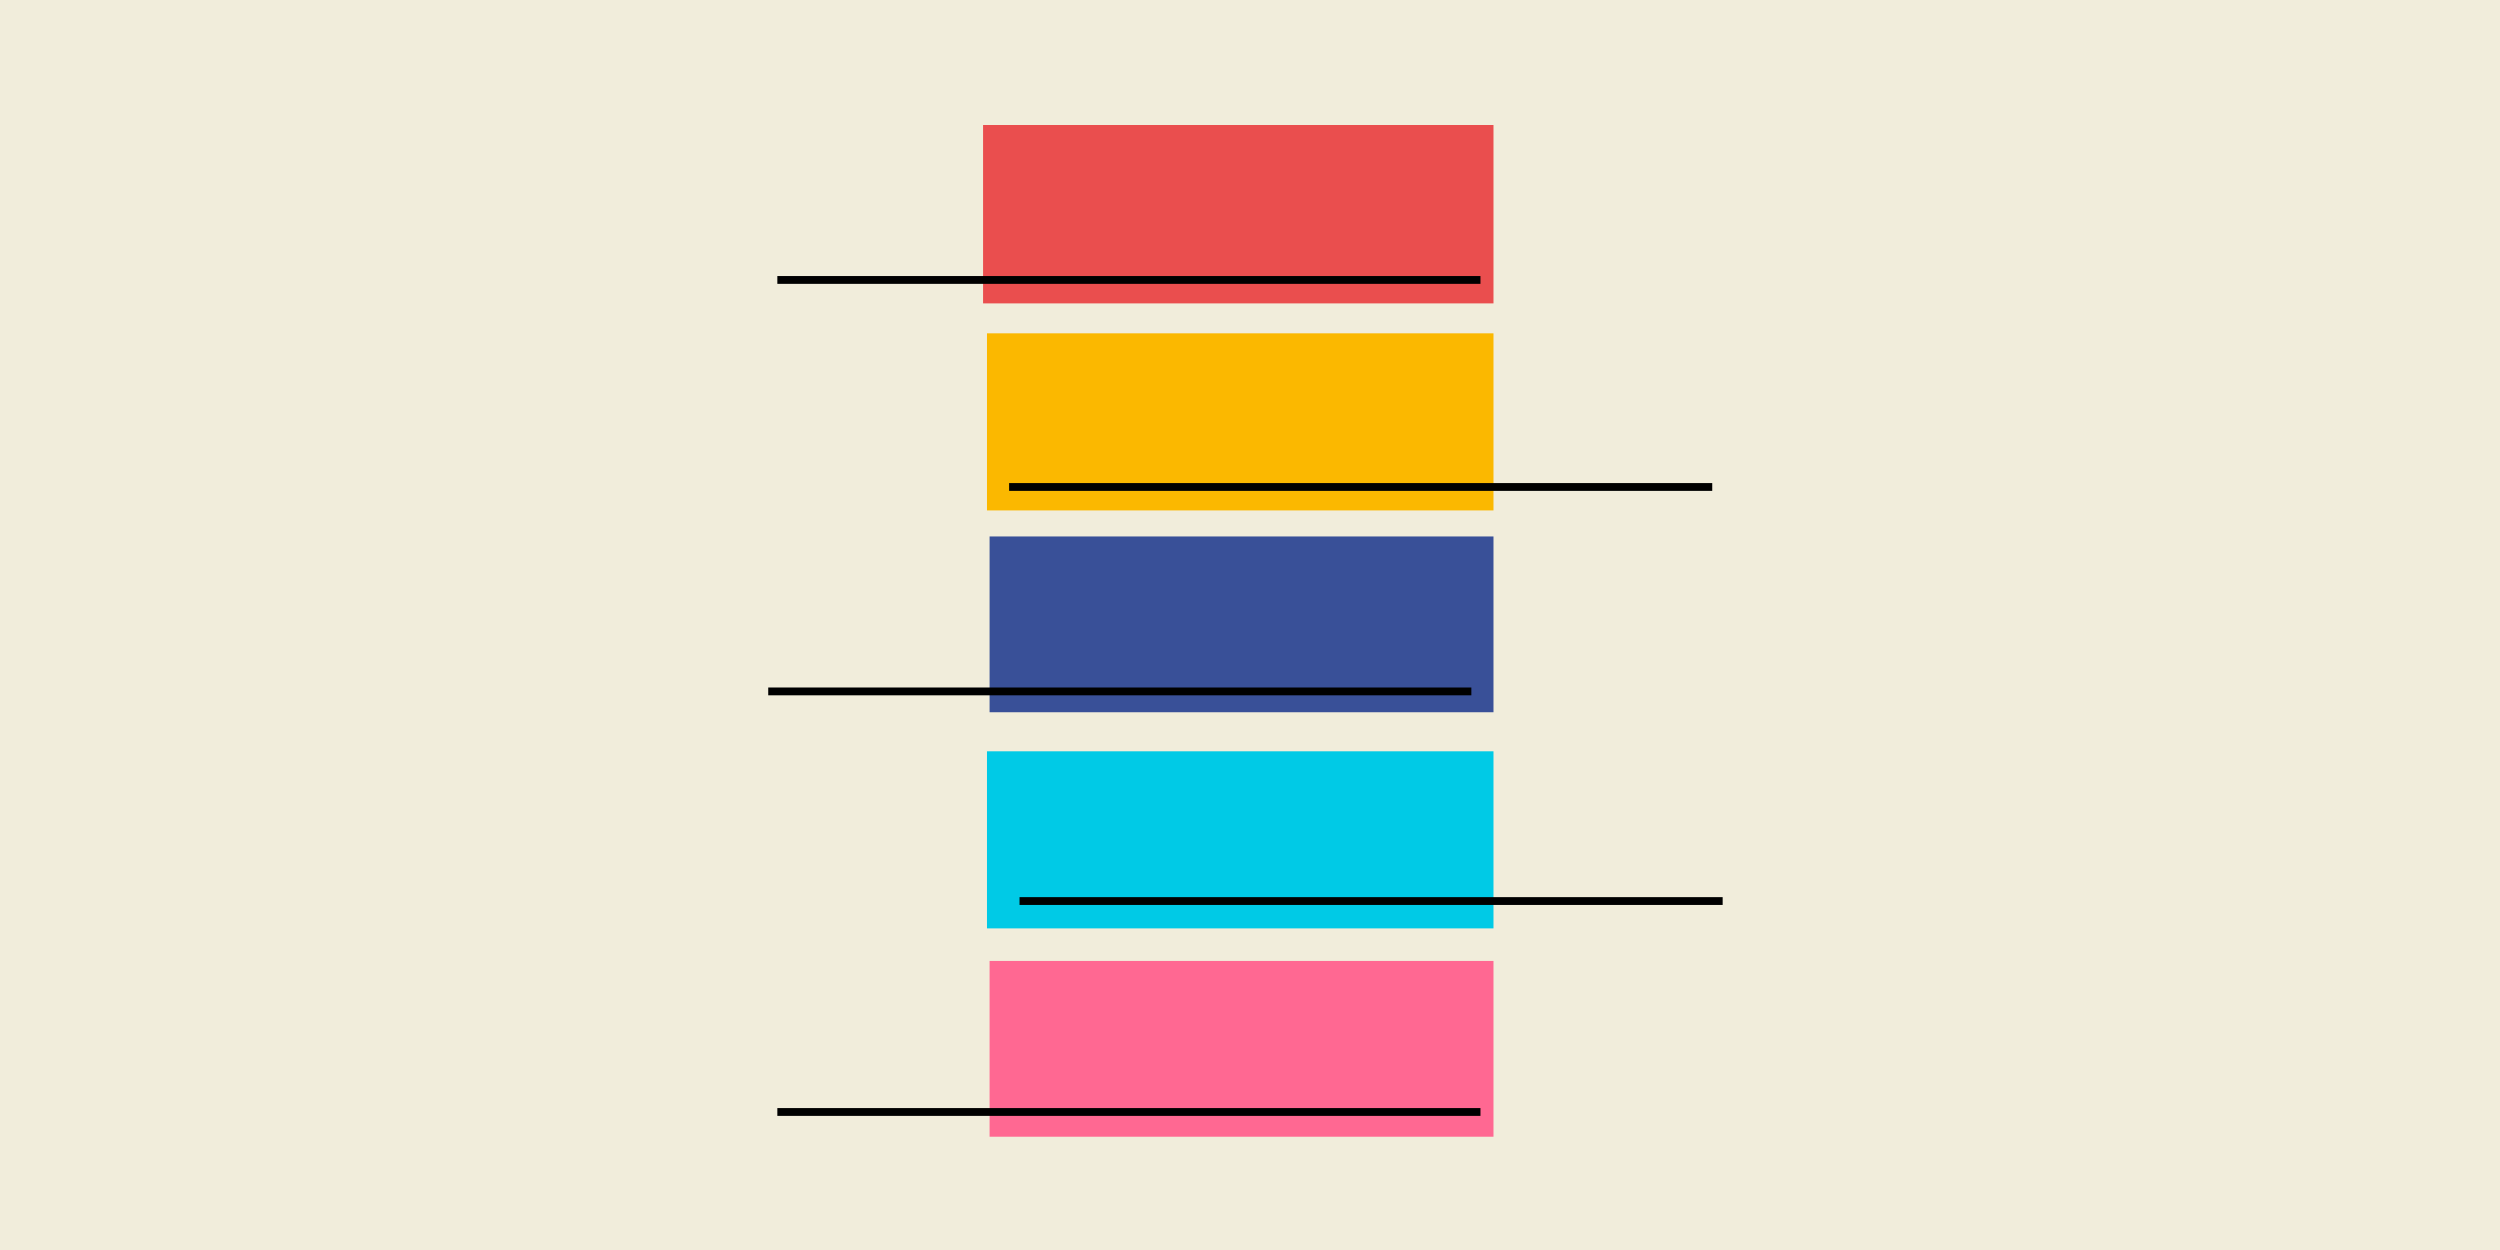
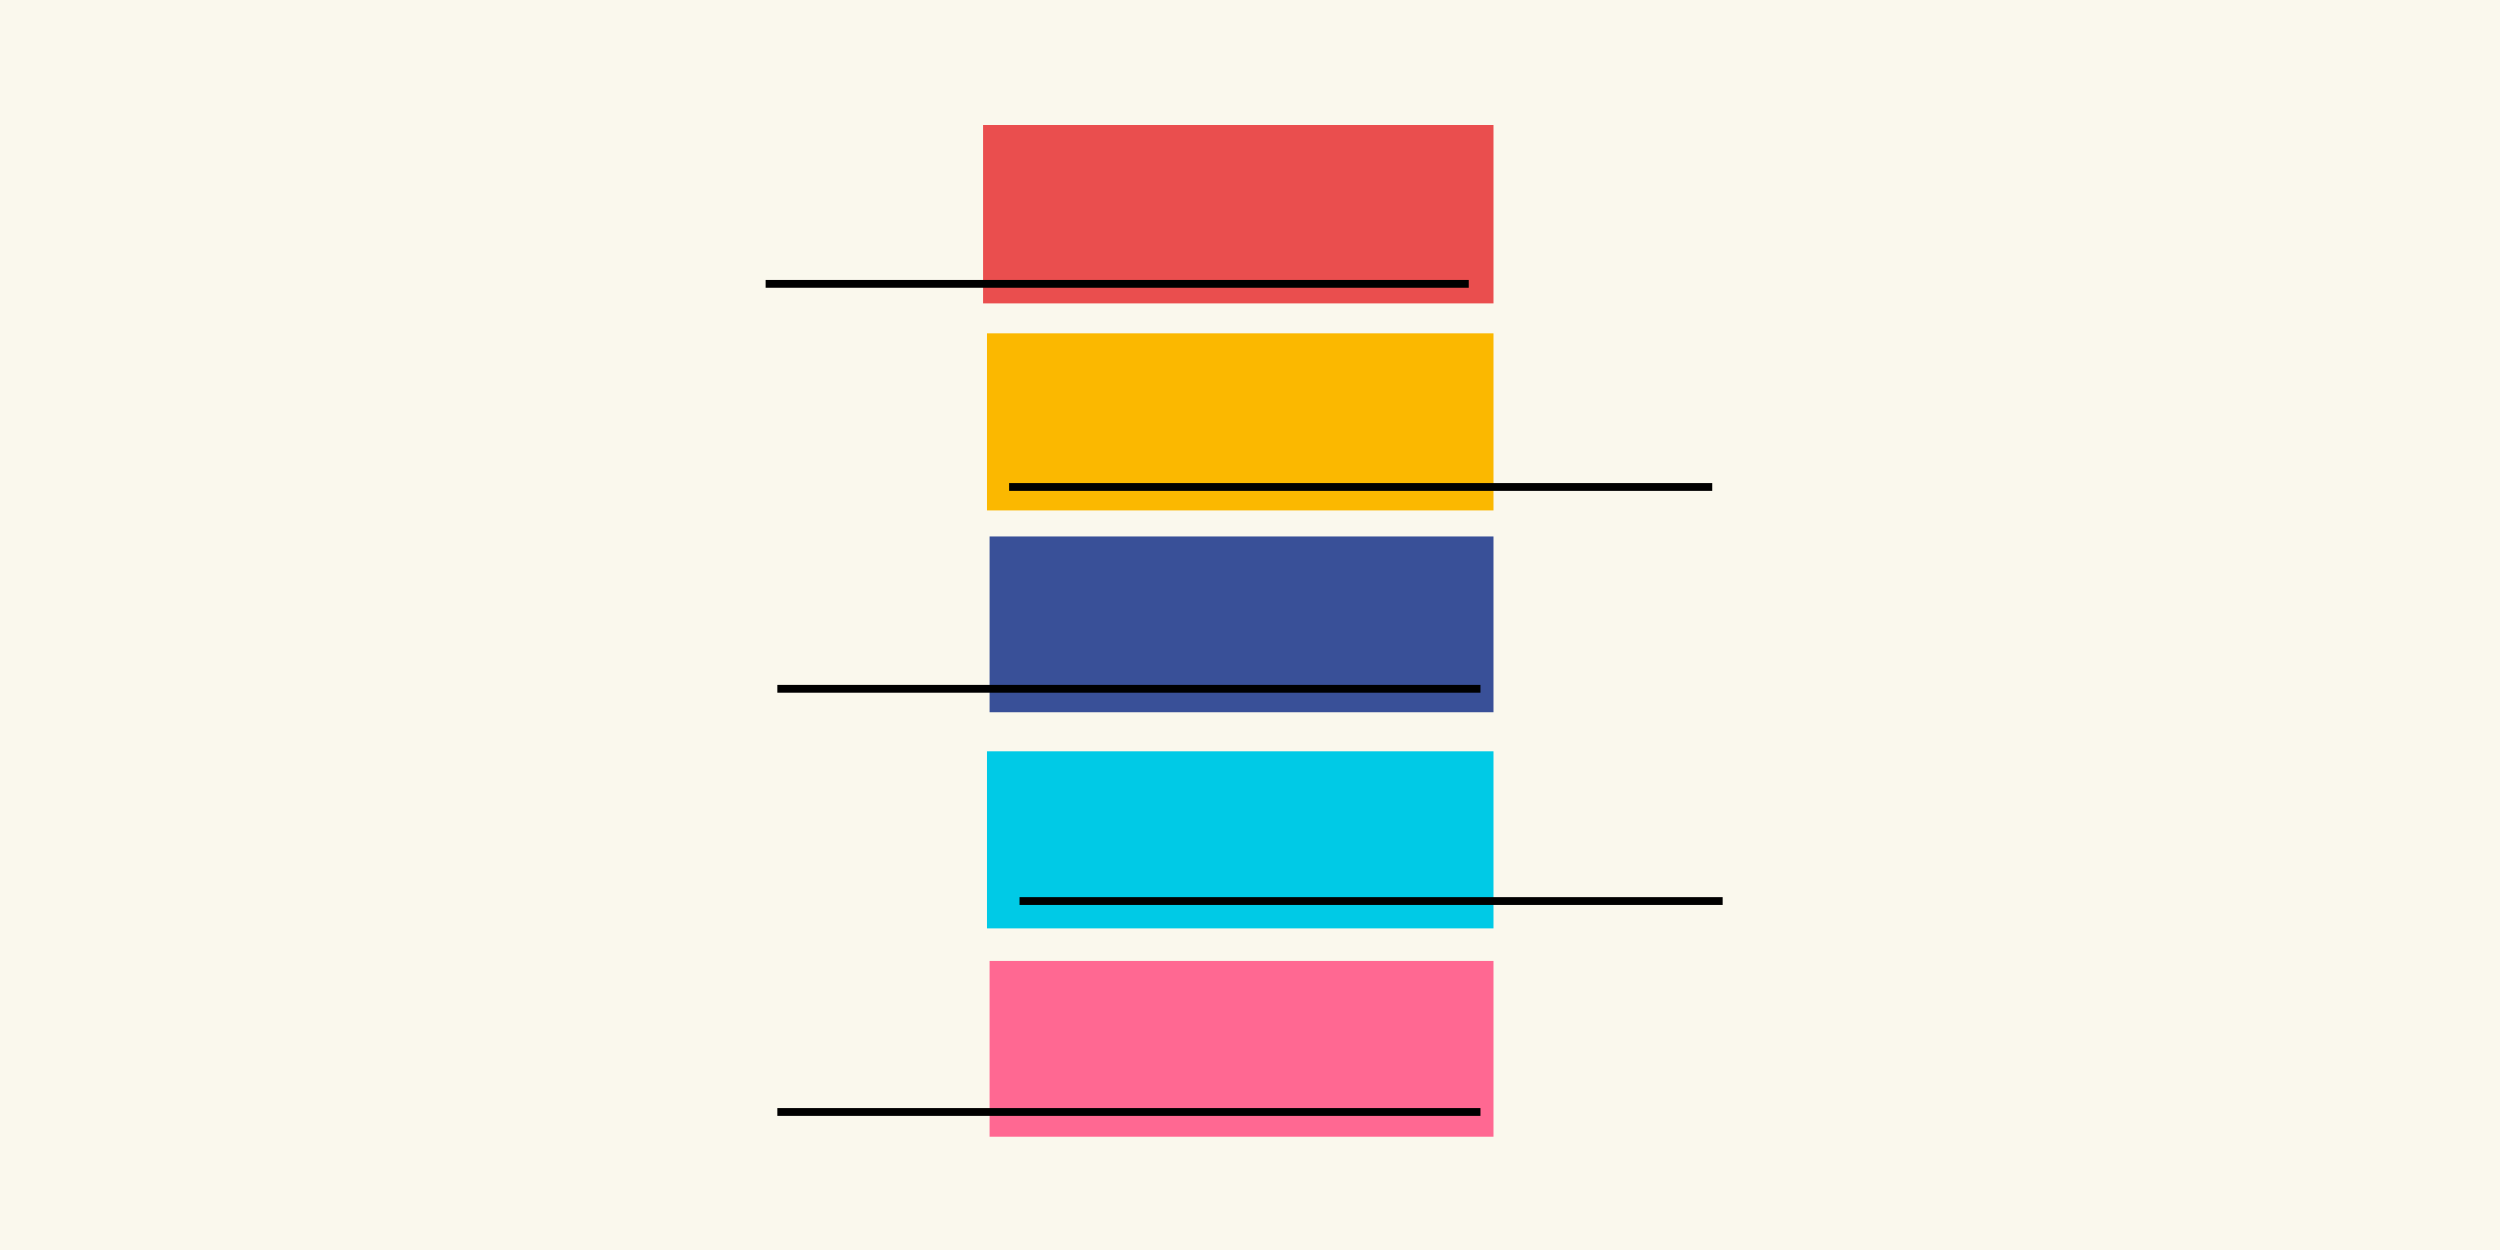
<svg xmlns="http://www.w3.org/2000/svg" width="1920" height="960" viewBox="0 0 1920 960">
  <defs>
    <clipPath id="clip-projekter">
      <rect width="1920" height="960" />
    </clipPath>
  </defs>
  <g id="projekter" clip-path="url(#clip-projekter)">
-     <rect width="1920" height="960" fill="#f1eddb" />
+     <rect width="1920" height="960" fill="#faf8ed" />
    <rect id="Rectangle_47" data-name="Rectangle 47" width="392" height="137" transform="translate(755 96)" fill="#ea4e4e" />
-     <rect id="Rectangle_51" data-name="Rectangle 51" width="540" height="6" transform="translate(597 212)" />
+     <rect id="Rectangle_51" data-name="Rectangle 51" width="540" height="6" transform="translate(588 215)" />
    <rect id="Rectangle_49" data-name="Rectangle 49" width="387" height="135" transform="translate(760 412)" fill="#395098" />
    <rect id="Rectangle_49-2" data-name="Rectangle 49" width="387" height="135" transform="translate(760 738)" fill="#ff6892" />
    <rect id="Rectangle_50" data-name="Rectangle 50" width="389" height="136" transform="translate(758 256)" fill="#fbb800" />
    <rect id="Rectangle_50-2" data-name="Rectangle 50" width="389" height="136" transform="translate(758 577)" fill="#00cae6" />
    <path id="Path_7" data-name="Path 7" d="M463.549,9h0Z" transform="translate(758 758.077)" />
    <rect id="Rectangle_54" data-name="Rectangle 54" width="540" height="6" transform="translate(775 371)" />
    <rect id="Rectangle_56" data-name="Rectangle 56" width="540" height="6" transform="translate(783 689)" />
-     <rect id="Rectangle_53" data-name="Rectangle 53" width="540" height="6" transform="translate(590 528)" />
+     <rect id="Rectangle_53" data-name="Rectangle 53" width="540" height="6" transform="translate(597 526)" />
    <rect id="Rectangle_55" data-name="Rectangle 55" width="540" height="6" transform="translate(597 851)" />
  </g>
</svg>
